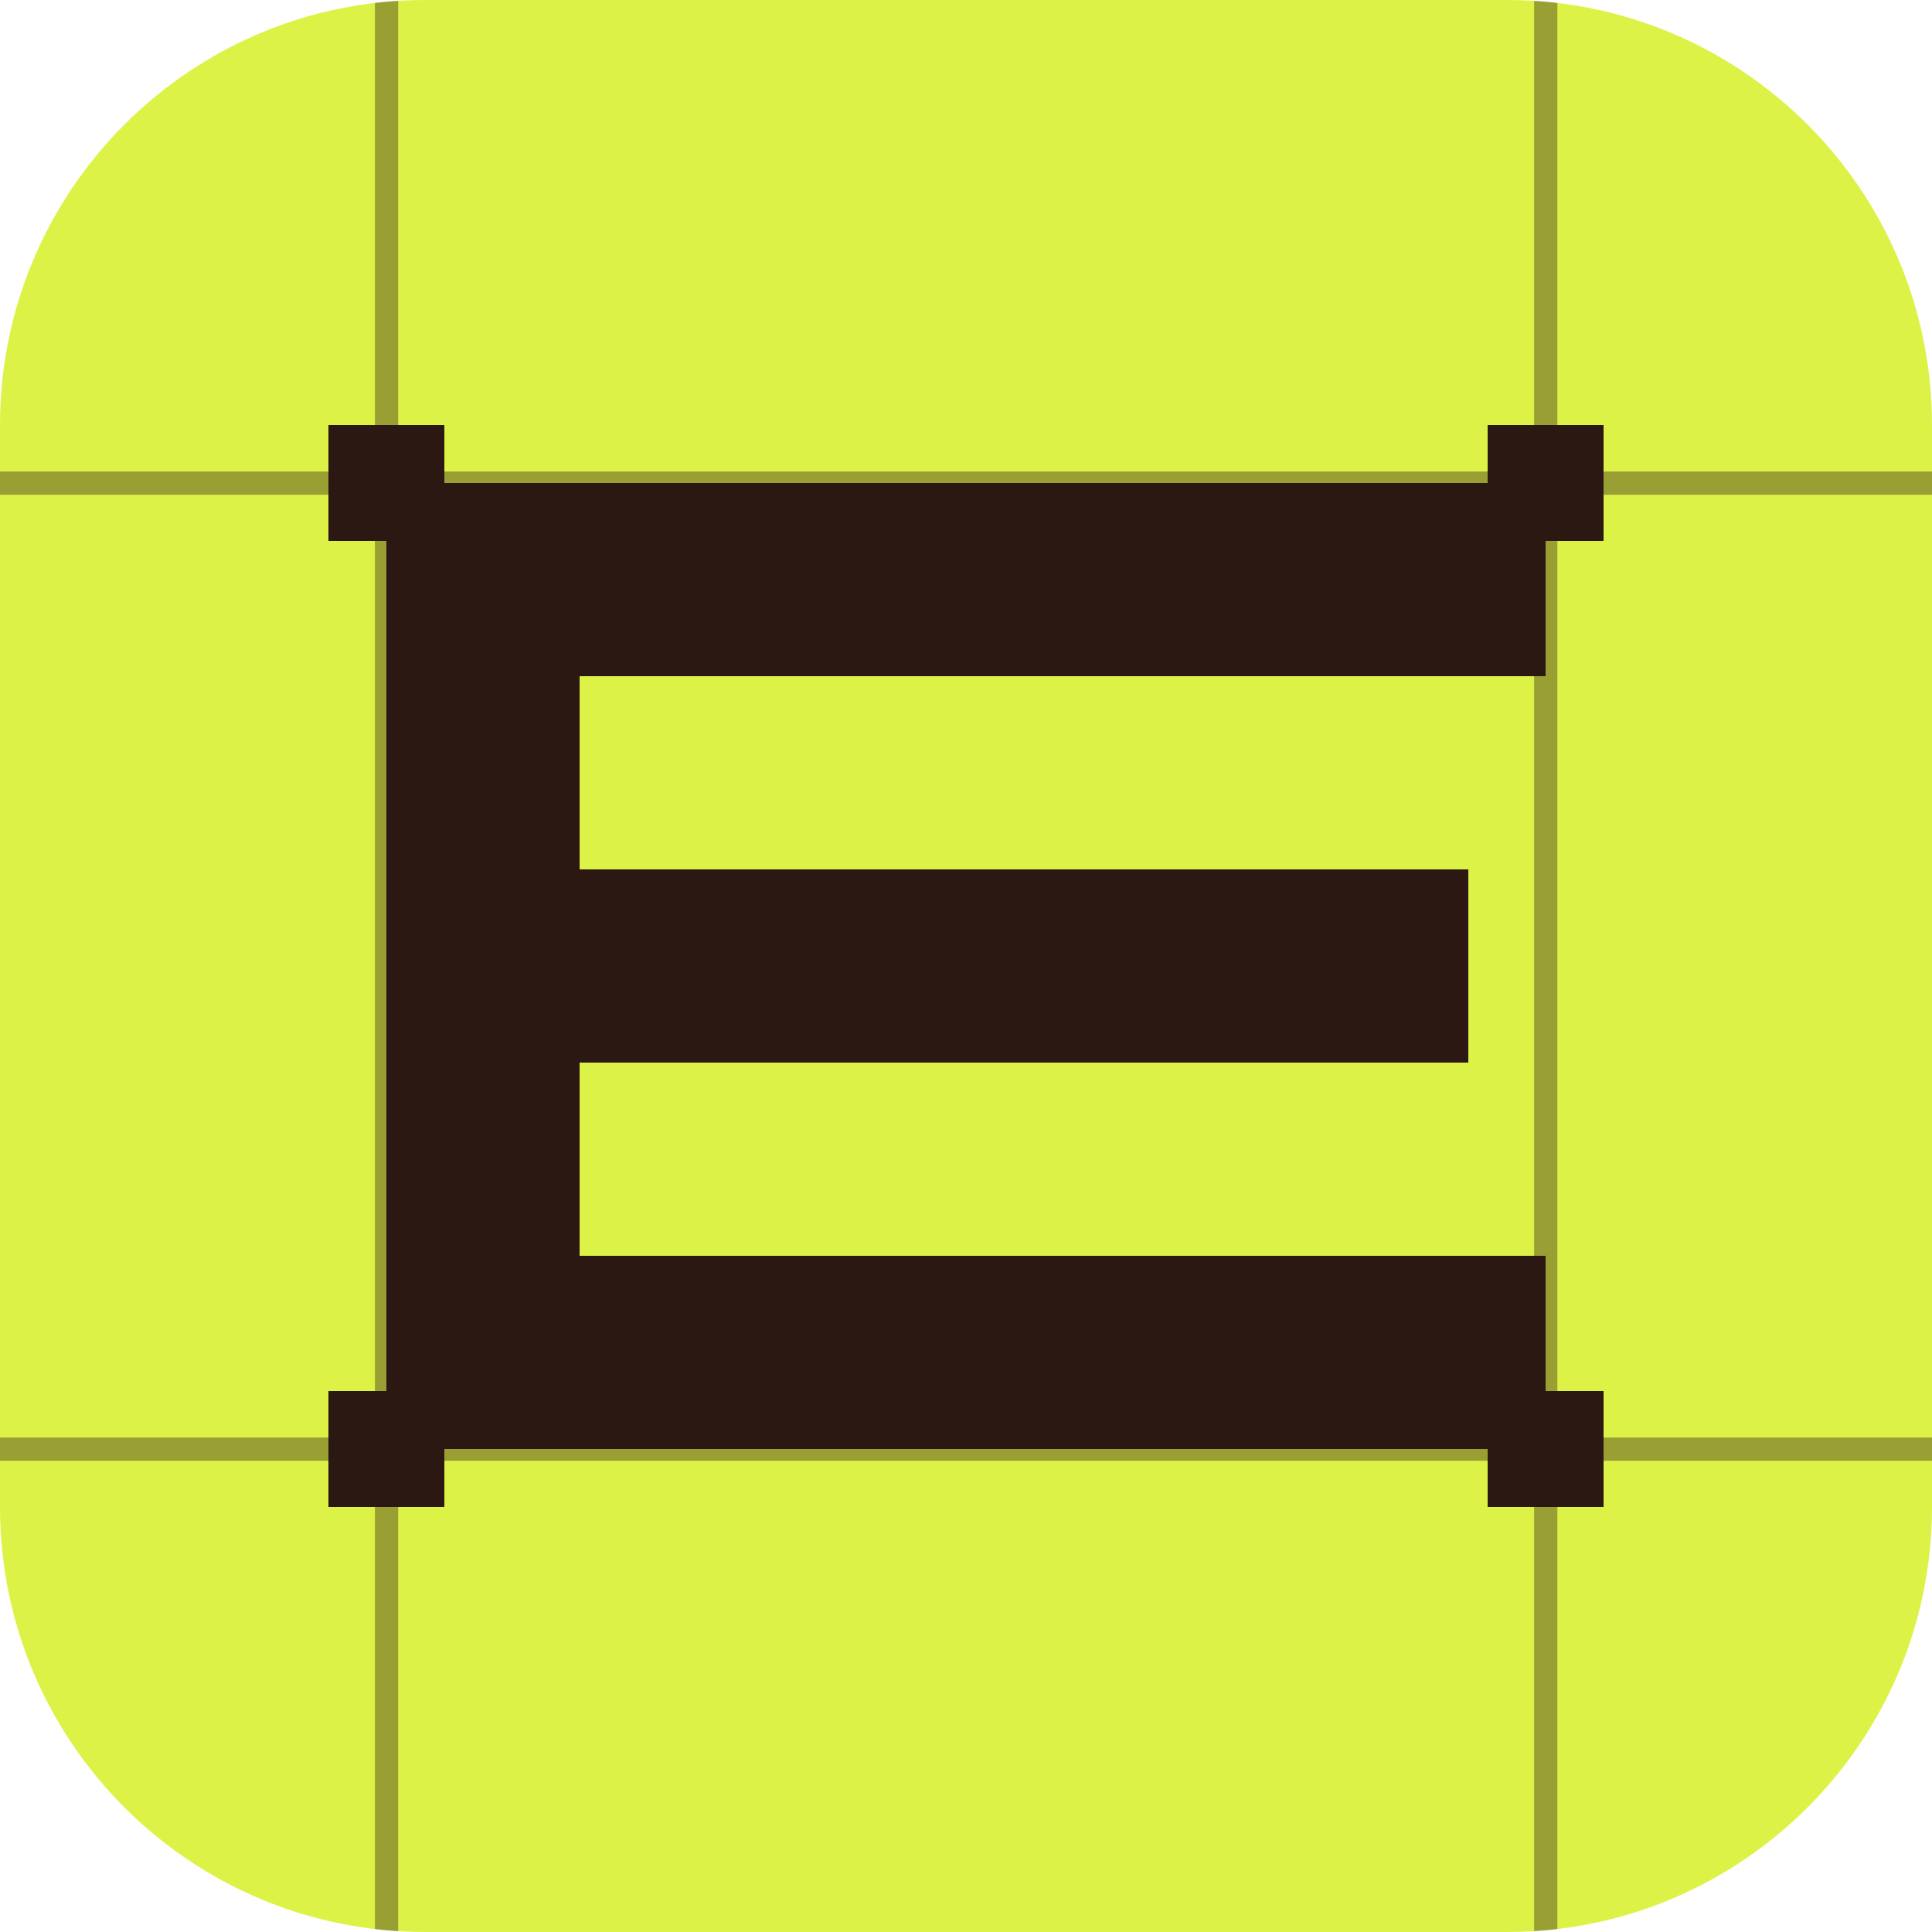
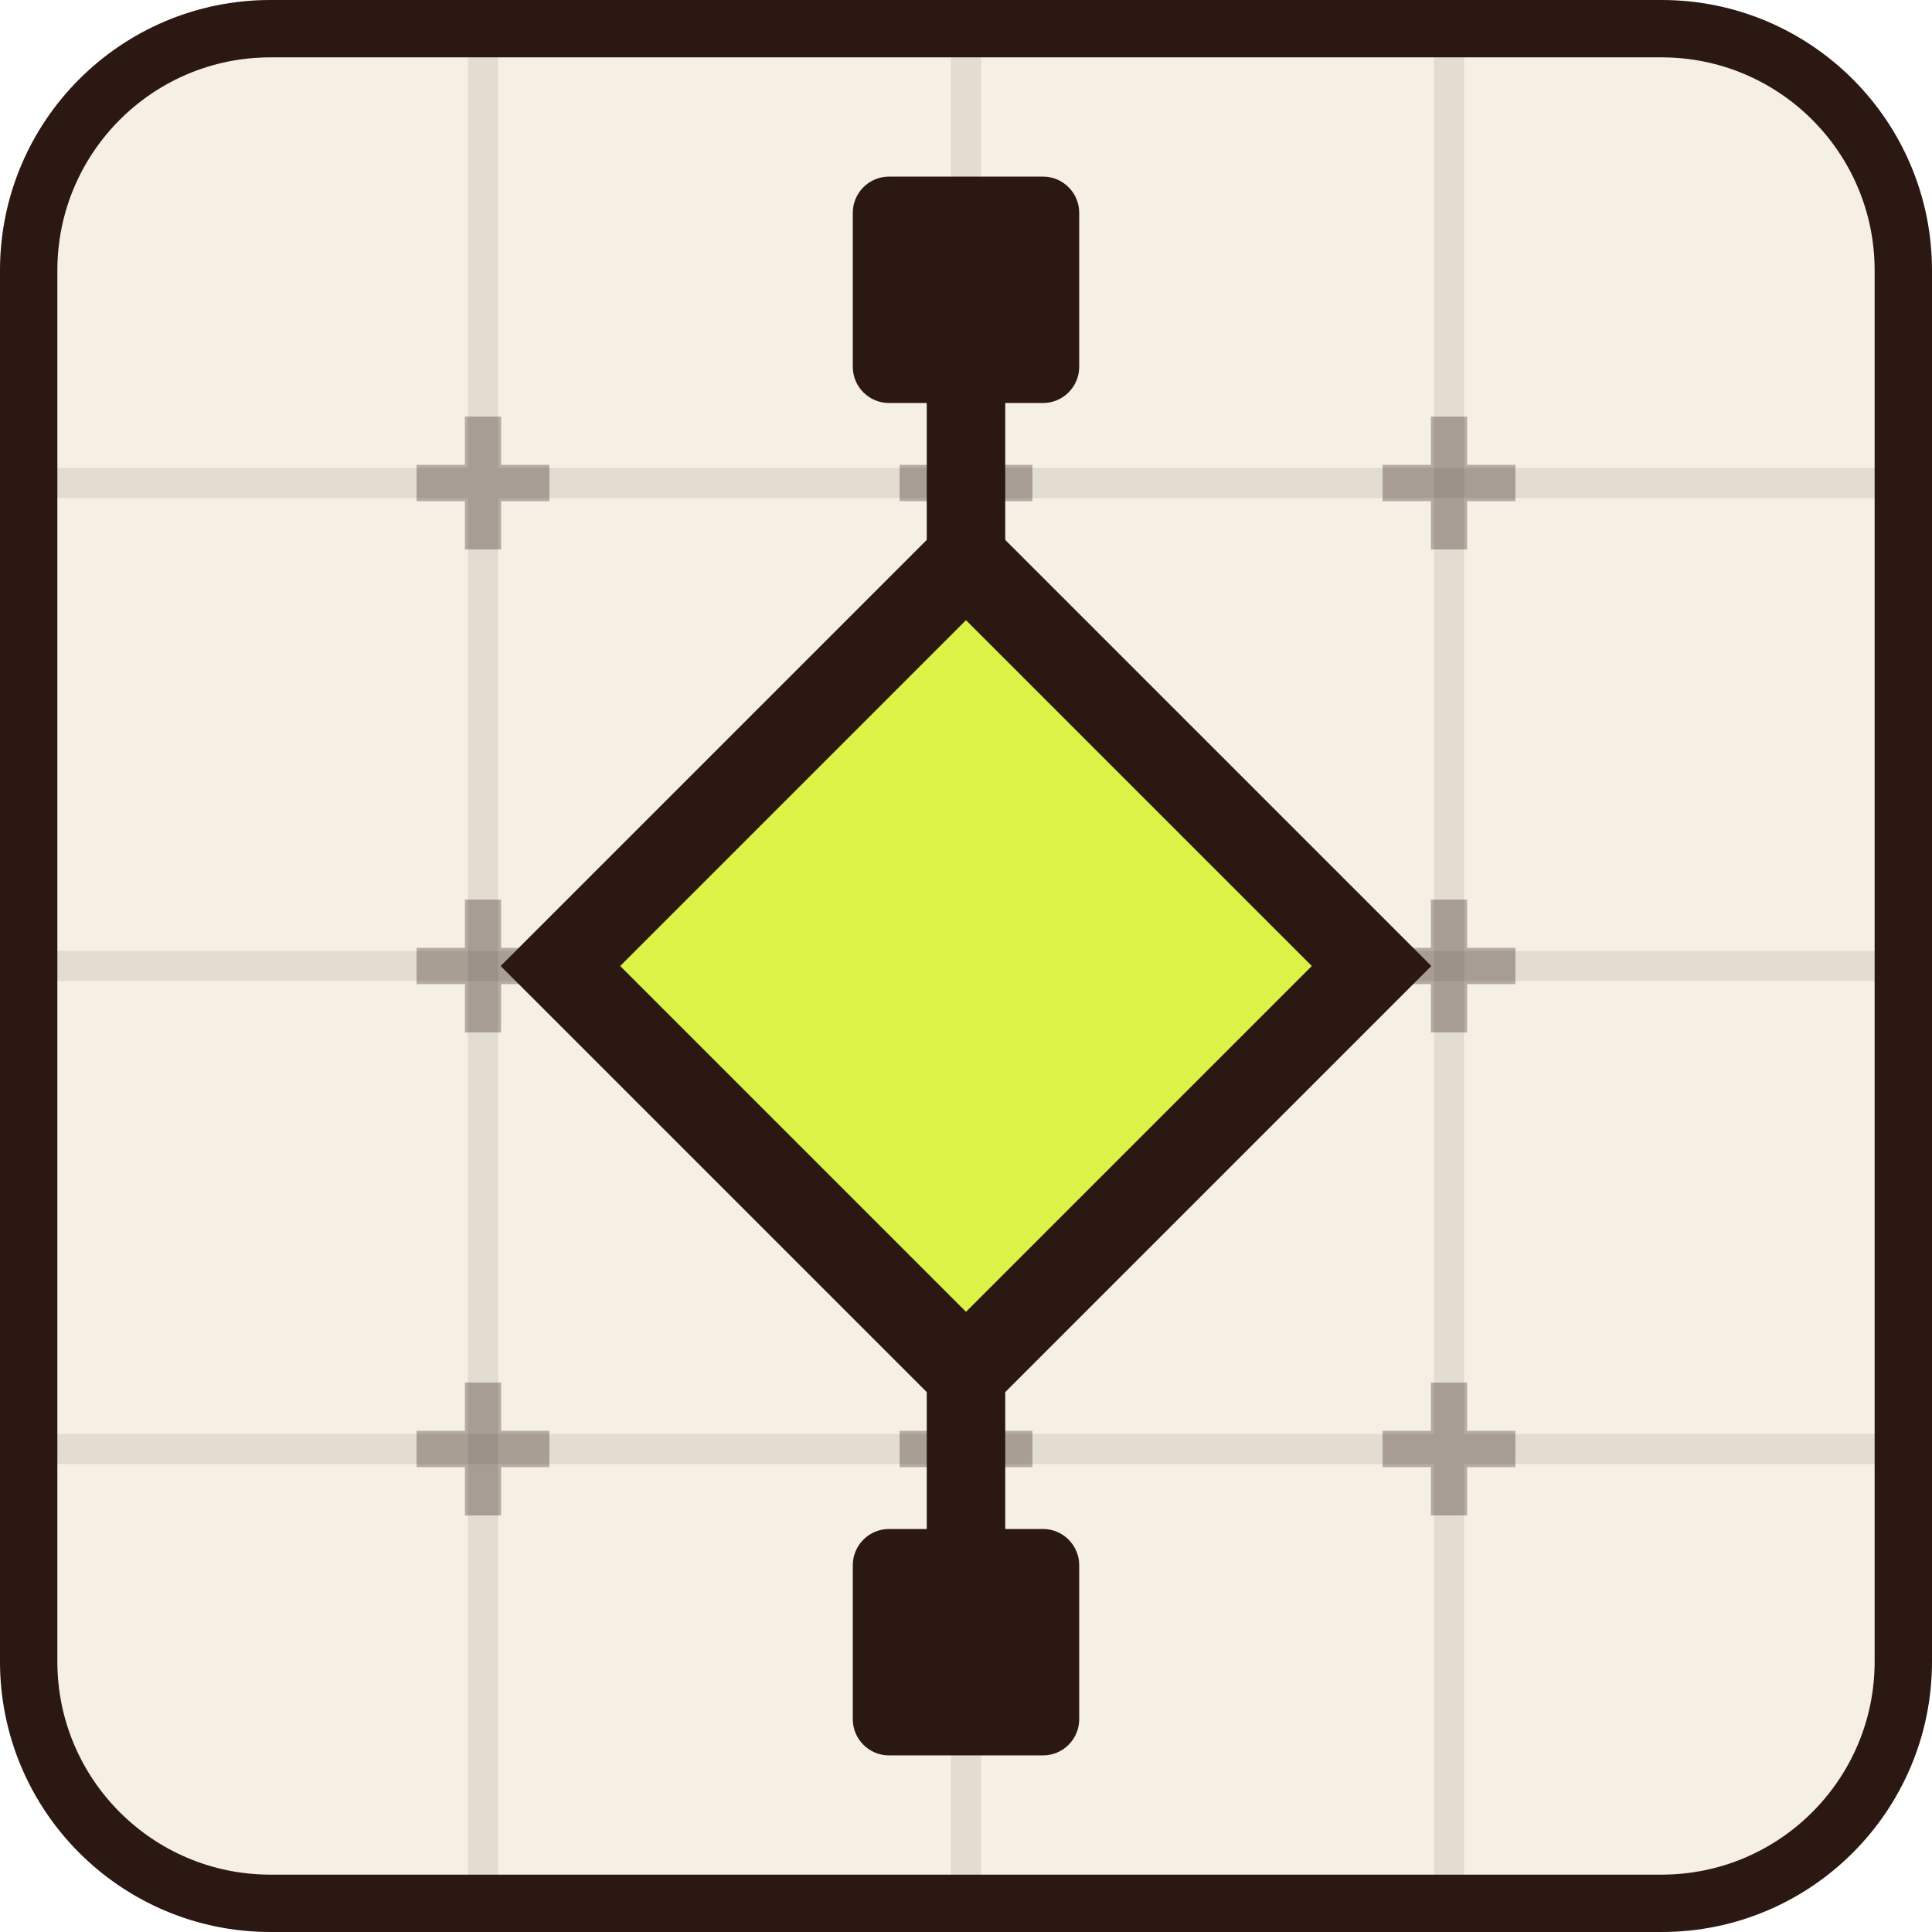
<svg xmlns="http://www.w3.org/2000/svg" viewBox="0 0 64 64" width="64" height="64">
  <defs>
-     <clipPath id="c">
-       <rect x="0" y="16" width="64" height="32" />
-     </clipPath>
    <clipPath id="sq">
-       <rect width="64" height="64" rx="14.08" />
+       <rect width="64" height="64" rx="8.96" />
    </clipPath>
  </defs>
  <g clip-path="url(#sq)">
-     <rect width="64" height="64" fill="#ddf247" />
-     <g clip-path="url(#c)">
-       <path transform="translate(12.8,16) scale(32)" d="M1.2,0.1H0.1V0.9H1.2M0.1,0.5H1.12" fill="none" stroke="#2b1813" stroke-width="0.2" stroke-linejoin="miter" stroke-miterlimit="8" />
-     </g>
-     <g fill="#2b1813">
-       <g opacity=".38">
-         <rect x="12.42" y="0" width="0.77" height="64" />
-         <rect x="50.82" y="0" width="0.77" height="64" />
-         <rect x="0" y="15.62" width="64" height="0.77" />
-         <rect x="0" y="47.62" width="64" height="0.77" />
-       </g>
-       <rect x="10.88" y="14.08" width="3.84" height="3.84" />
-       <rect x="49.28" y="14.08" width="3.84" height="3.84" />
-       <rect x="10.88" y="46.08" width="3.84" height="3.84" />
-       <rect x="49.28" y="46.08" width="3.84" height="3.84" />
-     </g>
+     <rect width="64" height="64" fill="#f6f0e4" />
+     <path d="M16 0V64M0 16H64" stroke="#2b1813" stroke-opacity=".09" stroke-width="1" />
+     <path d="M13.8 16H18.2M16 13.8V18.2" stroke="#2b1813" stroke-opacity=".32" stroke-width="1.2" />
+     <path d="M13.8 32H18.2M16 29.8V34.2" stroke="#2b1813" stroke-opacity=".32" stroke-width="1.2" />
+     <path d="M13.8 48H18.2M16 45.8V50.2" stroke="#2b1813" stroke-opacity=".32" stroke-width="1.2" />
+     <path d="M32 0V64M0 32H64" stroke="#2b1813" stroke-opacity=".09" stroke-width="1" />
+     <path d="M29.8 16H34.2M32 13.8V18.2" stroke="#2b1813" stroke-opacity=".32" stroke-width="1.2" />
+     <path d="M29.8 48H34.2M32 45.8V50.2" stroke="#2b1813" stroke-opacity=".32" stroke-width="1.2" />
+     <path d="M48 0V64M0 48H64" stroke="#2b1813" stroke-opacity=".09" stroke-width="1" />
+     <path d="M45.8 16H50.2M48 13.8V18.2" stroke="#2b1813" stroke-opacity=".32" stroke-width="1.2" />
+     <path d="M45.8 32H50.2M48 29.8V34.2" stroke="#2b1813" stroke-opacity=".32" stroke-width="1.2" />
+     <path d="M45.8 48H50.2M48 45.8V50.2" stroke="#2b1813" stroke-opacity=".32" stroke-width="1.2" />
+     <rect x="30.7" y="9.6" width="2.6" height="44.8" fill="#2b1813" />
+     <rect x="28.25" y="5.85" width="7.5" height="7.5" rx="1.2" fill="#2b1813" />
+     <rect x="28.25" y="50.65" width="7.5" height="7.5" rx="1.2" fill="#2b1813" />
+     <rect x="22.5" y="22.5" width="19" height="19" transform="rotate(45 32 32)" fill="#ddf247" stroke="#2b1813" stroke-width="2.8" stroke-linejoin="miter" />
  </g>
+   <rect x="0.95" y="0.95" width="62.1" height="62.1" rx="8.01" fill="none" stroke="#2b1813" stroke-width="1.9" />
</svg>
